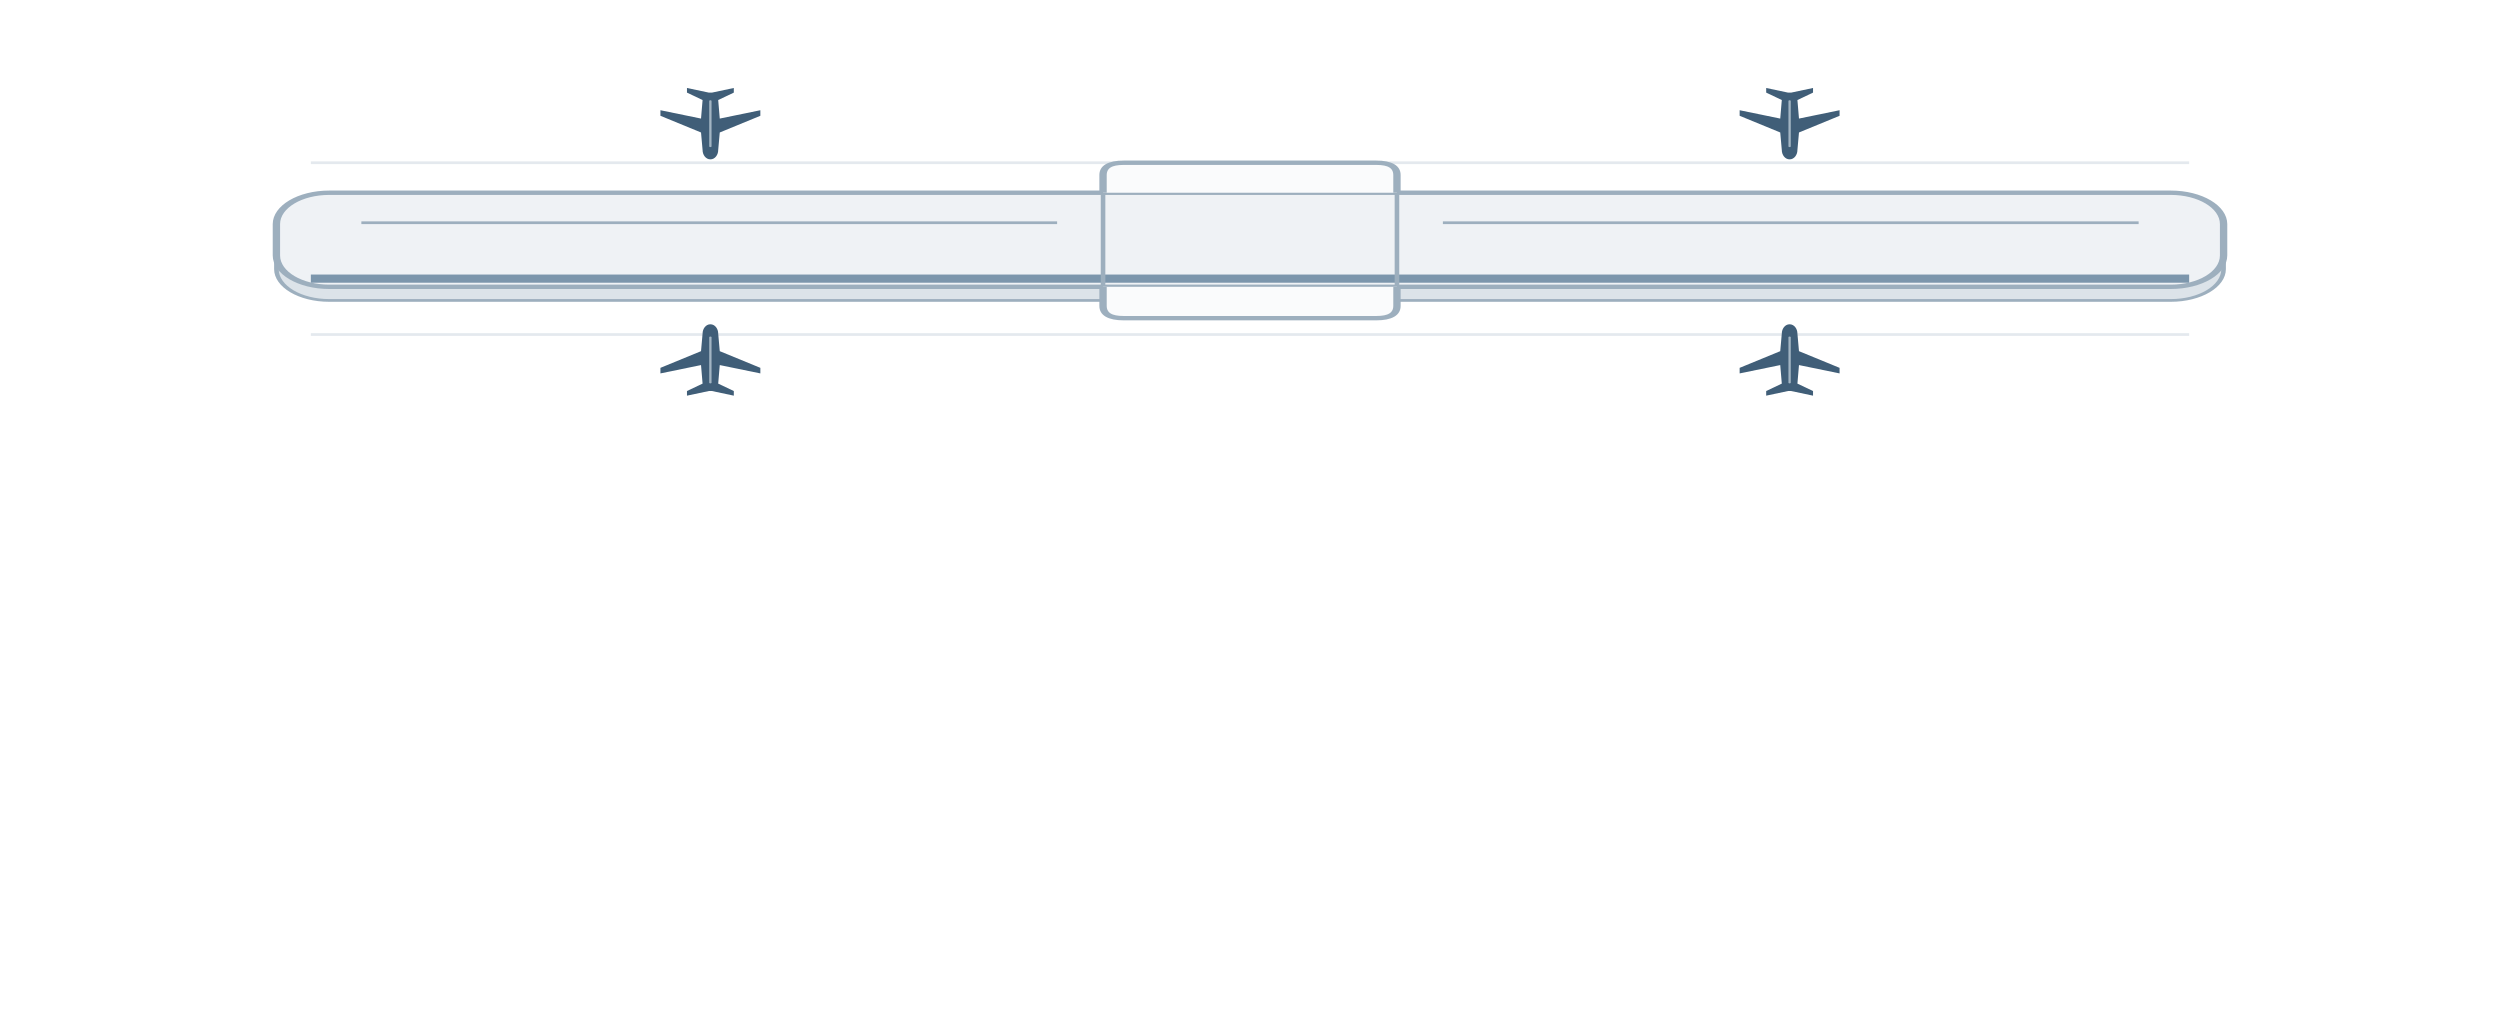
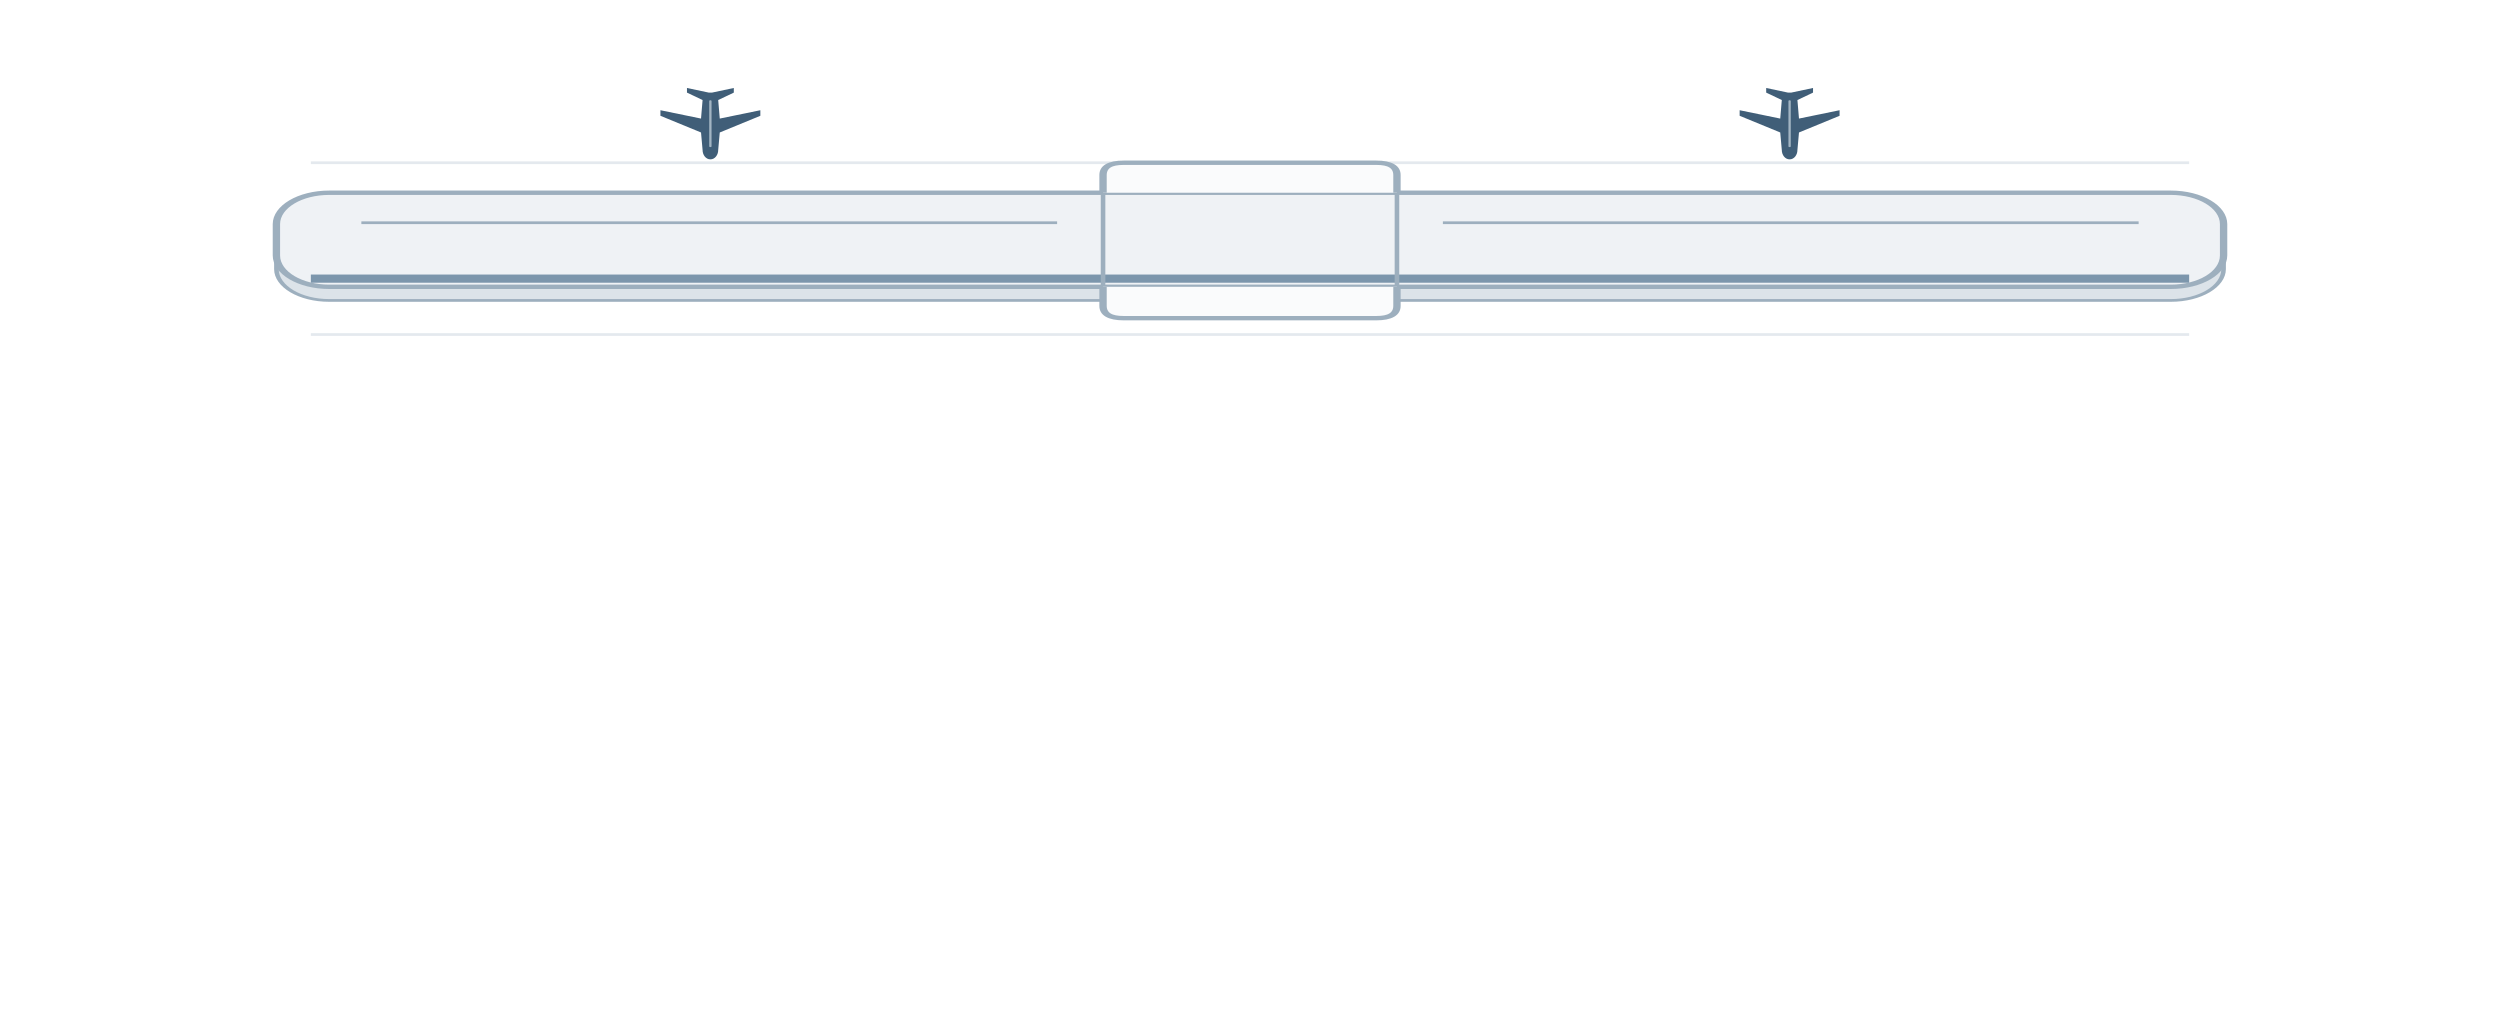
<svg xmlns="http://www.w3.org/2000/svg" width="1742" height="704" viewBox="0 0 1742 704" fill="none">
  <g data-building="CONCOURSE" transform="translate(71 -12) scale(1.6 0.95)">
    <g id="terminal-CONCOURSE">
      <path d="M91 132 H909 M91 258 H909" fill="none" stroke="#E4E9EE" stroke-width="2" />
      <rect x="76" y="164" width="848" height="69" rx="23" fill="#DCE3E9" stroke="#9DAFBE" stroke-width="2" />
      <rect x="76" y="154" width="848" height="69" rx="23" fill="#EFF2F5" stroke="#9DAFBE" stroke-width="3.2" />
      <path d="M91 217 H909" fill="none" stroke="#7C96AC" stroke-width="6" />
      <path d="M436 154 V141 Q436 132 445 132 H555 Q564 132 564 141 V154 M436 223 V237 Q436 246 445 246 H555 Q564 246 564 237 V223" fill="#FAFBFC" stroke="#9DAFBE" stroke-width="3.2" />
      <path d="M436 155 V222 M564 155 V222 M113 176 H416 M584 176 H887" fill="none" stroke="#9DAFBE" stroke-width="2" />
      <g transform="translate(265 103) rotate(180) scale(0.68)">
        <path d="M 0,-39 C -3,-39 -5,-34 -5,-29 L -6,-10 -32,8 -32,14 -6,5 -5,25 -15,33 -15,38 -1,33 1,33 15,38 15,33 5,25 6,5 32,14 32,8 6,-10 5,-29 C 5,-34 3,-39 0,-39 Z" fill="#405E78" />
        <path d="M0 -25V24" fill="none" stroke="#A3B5C3" stroke-width="1.5" stroke-linecap="round" />
      </g>
      <g transform="translate(735 103) rotate(180) scale(0.68)">
        <path d="M 0,-39 C -3,-39 -5,-34 -5,-29 L -6,-10 -32,8 -32,14 -6,5 -5,25 -15,33 -15,38 -1,33 1,33 15,38 15,33 5,25 6,5 32,14 32,8 6,-10 5,-29 C 5,-34 3,-39 0,-39 Z" fill="#405E78" />
        <path d="M0 -25V24" fill="none" stroke="#A3B5C3" stroke-width="1.5" stroke-linecap="round" />
      </g>
-       <g transform="translate(265 277) rotate(0) scale(0.68)">
-         <path d="M 0,-39 C -3,-39 -5,-34 -5,-29 L -6,-10 -32,8 -32,14 -6,5 -5,25 -15,33 -15,38 -1,33 1,33 15,38 15,33 5,25 6,5 32,14 32,8 6,-10 5,-29 C 5,-34 3,-39 0,-39 Z" fill="#405E78" />
-         <path d="M0 -25V24" fill="none" stroke="#A3B5C3" stroke-width="1.5" stroke-linecap="round" />
-       </g>
-       <g transform="translate(735 277) rotate(0) scale(0.68)">
-         <path d="M 0,-39 C -3,-39 -5,-34 -5,-29 L -6,-10 -32,8 -32,14 -6,5 -5,25 -15,33 -15,38 -1,33 1,33 15,38 15,33 5,25 6,5 32,14 32,8 6,-10 5,-29 C 5,-34 3,-39 0,-39 Z" fill="#405E78" />
-         <path d="M0 -25V24" fill="none" stroke="#A3B5C3" stroke-width="1.5" stroke-linecap="round" />
-       </g>
    </g>
  </g>
</svg>
